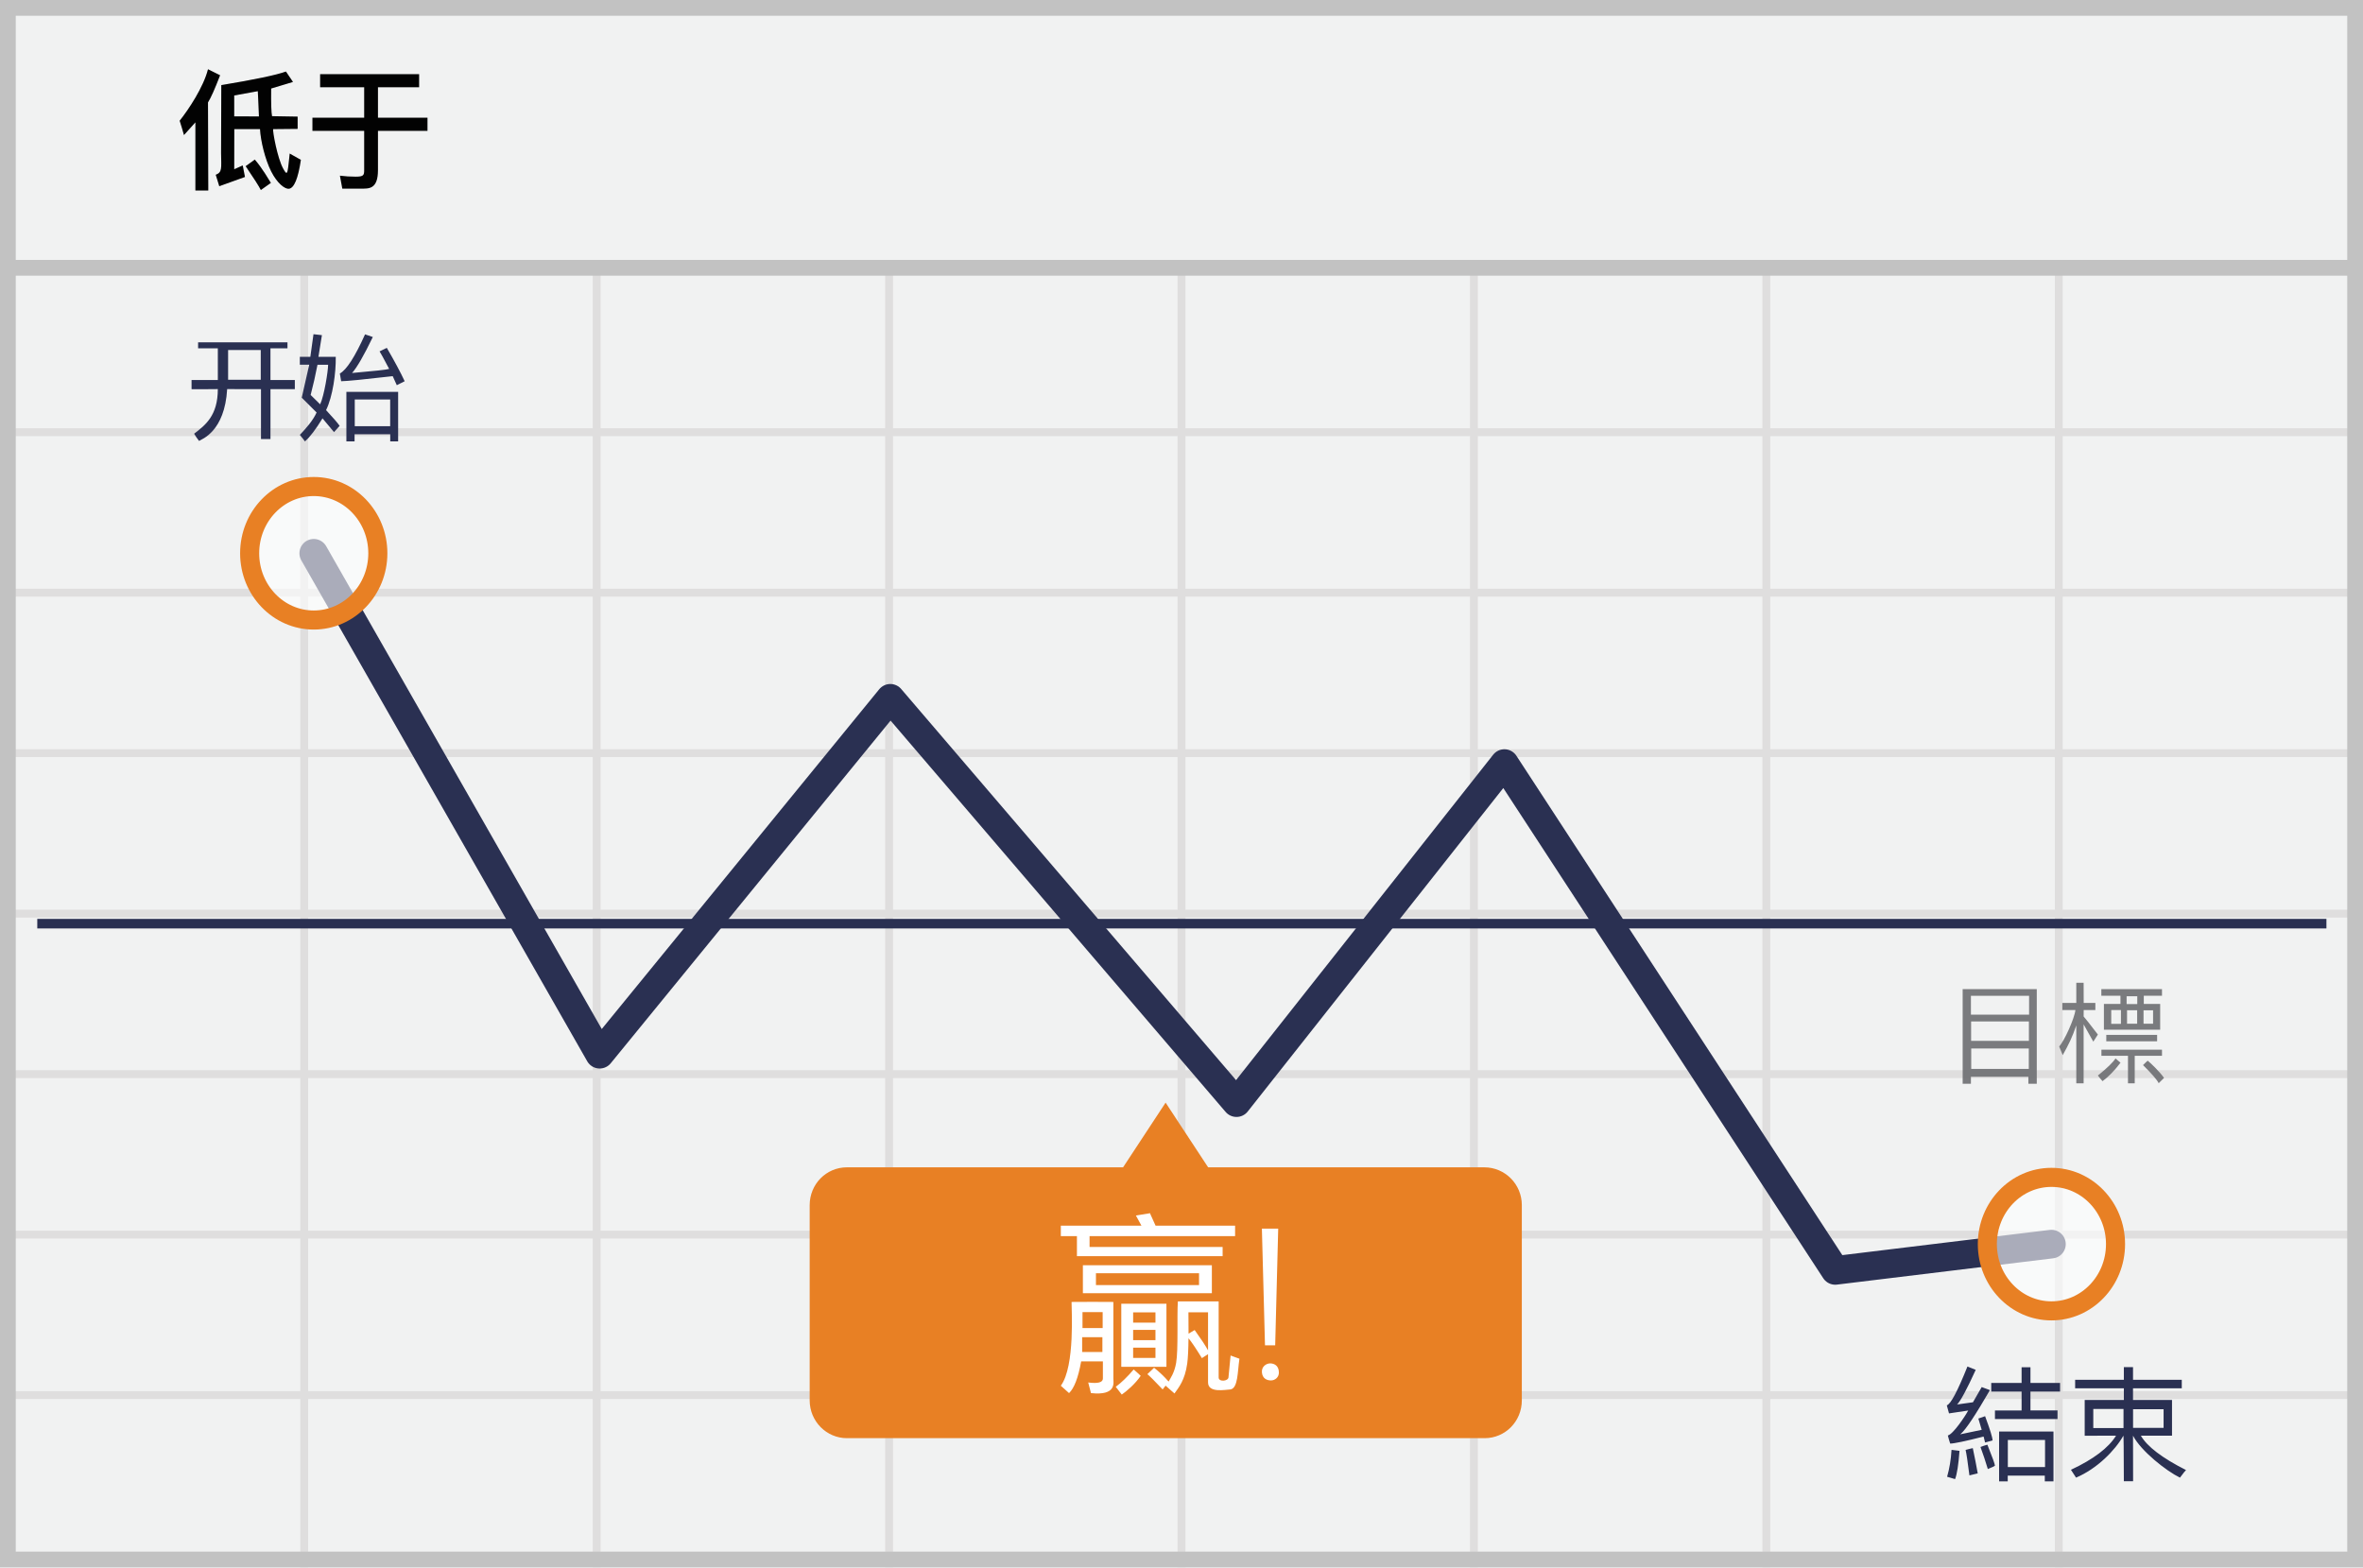
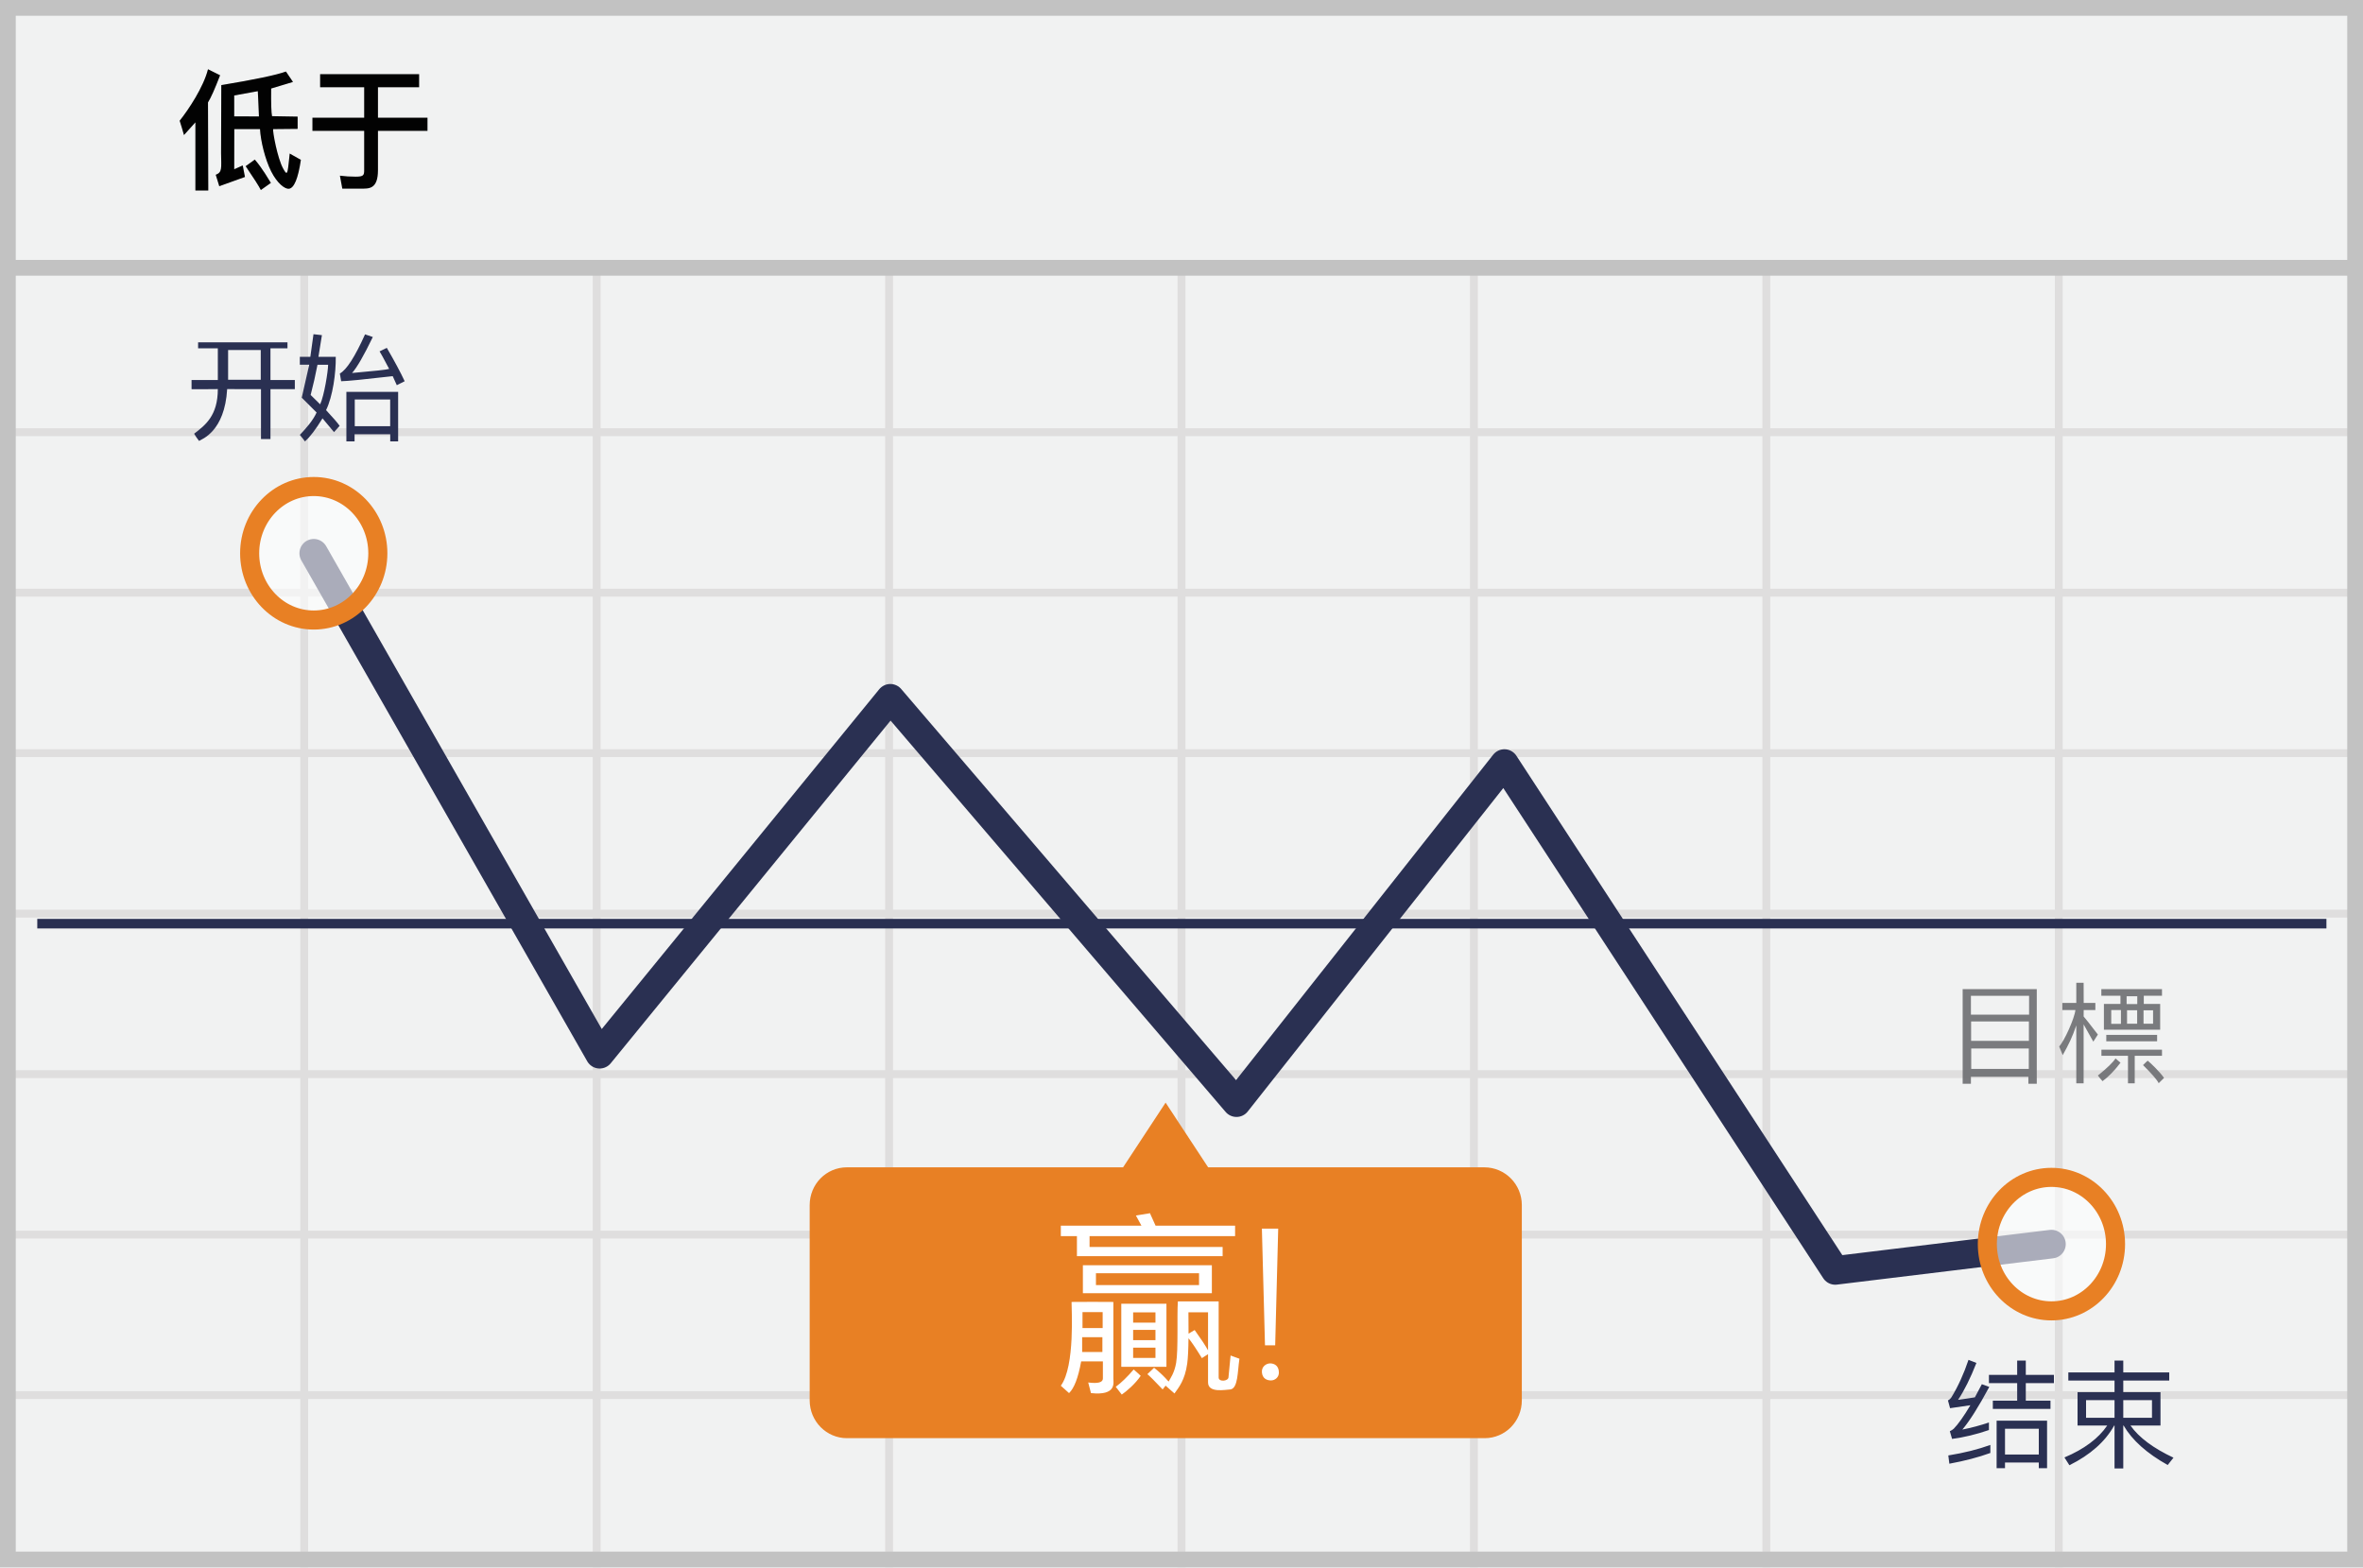
<svg xmlns="http://www.w3.org/2000/svg" width="300" height="199" viewBox="0 0 300 199">
  <g fill="none" fill-rule="evenodd">
-     <path fill="#F1F2F2" d="M0 0h300v199H0z" />
-     <path d="M39.125 55.375V74.75H75.25V55.375H39.125zm0-1H75.25V34h1v20.375h36.125V34h1v20.375H149.5V34h1v20.375h36.125V34h1v20.375h36.125V34h1v20.375h36.125V34h1v20.375H299.5v1h-37.625V74.75H299.5v1h-37.625v19.375H299.5v1h-37.625V115.5H299.5v1h-37.625v19.375H299.5v1h-37.625v19.375H299.5v1h-37.625v19.375H299.5v1h-37.625V199h-1v-21.375H224.75V199h-1v-21.375h-36.125V199h-1v-21.375H150.5V199h-1v-21.375h-36.125V199h-1v-21.375H76.25V199h-1v-21.375H39.125V199h-1v-21.375H1.5v-1h36.625V157.25H1.5v-1h36.625v-19.375H1.5v-1h36.625V116.5H1.5v-1h36.625V96.125H1.5v-1h36.625V75.75H1.5v-1h36.625V55.375H1.5v-1h36.625V34h1v20.375zm221.75 1H224.75V74.75h36.125V55.375zm-37.125 0h-36.125V74.75h36.125V55.375zm-37.125 0H150.5V74.75h36.125V55.375zm-37.125 0h-36.125V74.75H149.5V55.375zm-37.125 0H76.25V74.75h36.125V55.375zM39.125 75.75v19.375H75.25V75.75H39.125zm221.75 0H224.75v19.375h36.125V75.75zm-37.125 0h-36.125v19.375h36.125V75.75zm-37.125 0H150.5v19.375h36.125V75.75zm-37.125 0h-36.125v19.375H149.5V75.75zm-37.125 0H76.25v19.375h36.125V75.75zm-73.25 20.375V115.5H75.25V96.125H39.125zm221.75 0H224.75V115.5h36.125V96.125zm-37.125 0h-36.125V115.5h36.125V96.125zm-37.125 0H150.5V115.5h36.125V96.125zm-37.125 0h-36.125V115.5H149.5V96.125zm-37.125 0H76.25V115.5h36.125V96.125zM39.125 116.5v19.375H75.25V116.5H39.125zm221.75 0H224.75v19.375h36.125V116.5zm-37.125 0h-36.125v19.375h36.125V116.5zm-37.125 0H150.5v19.375h36.125V116.5zm-37.125 0h-36.125v19.375H149.5V116.5zm-37.125 0H76.25v19.375h36.125V116.5zm-73.25 20.375v19.375H75.25v-19.375H39.125zm221.75 0H224.75v19.375h36.125v-19.375zm-37.125 0h-36.125v19.375h36.125v-19.375zm-37.125 0H150.5v19.375h36.125v-19.375zm-37.125 0h-36.125v19.375H149.5v-19.375zm-37.125 0H76.25v19.375h36.125v-19.375zm-73.25 20.375v19.375H75.25V157.25H39.125zm221.75 0H224.75v19.375h36.125V157.25zm-37.125 0h-36.125v19.375h36.125V157.25zm-37.125 0H150.5v19.375h36.125V157.25zm-37.125 0h-36.125v19.375H149.5V157.25zm-37.125 0H76.25v19.375h36.125V157.25z" fill="#DFDEDE" />
+     <path fill="#F1F2F2" fill-rule="nonzero" d="M0 0h300v199H0z" />
+     <path d="M39.125 55.375V74.75H75.25V55.375H39.125zm0-1H75.25V34h1v20.375h36.125V34h1v20.375H149.5V34h1v20.375h36.125V34h1v20.375h36.125V34h1v20.375h36.125V34h1v20.375H299.5v1h-37.625V74.75H299.5v1h-37.625v19.375H299.5v1h-37.625V115.5H299.5v1h-37.625v19.375H299.5v1h-37.625v19.375H299.5v1h-37.625v19.375H299.5v1h-37.625V199h-1v-21.375H224.75V199h-1v-21.375h-36.125V199h-1v-21.375H150.5V199h-1v-21.375h-36.125V199h-1v-21.375H76.25V199h-1v-21.375H39.125V199h-1v-21.375H1.5v-1h36.625V157.25H1.5v-1h36.625v-19.375H1.5v-1h36.625V116.5H1.5v-1h36.625V96.125H1.5v-1h36.625V75.75H1.5v-1h36.625V55.375H1.5v-1h36.625V34h1v20.375zm221.75 1H224.75V74.75h36.125V55.375zm-37.125 0h-36.125V74.75h36.125V55.375zm-37.125 0H150.5V74.75h36.125V55.375zm-37.125 0h-36.125V74.75H149.5V55.375zm-37.125 0H76.25V74.75h36.125V55.375zM39.125 75.75v19.375H75.25V75.75H39.125zm221.75 0H224.75v19.375h36.125V75.75zm-37.125 0h-36.125v19.375h36.125V75.75zm-37.125 0H150.5v19.375h36.125V75.75zm-37.125 0h-36.125v19.375H149.5V75.75zm-37.125 0H76.25v19.375h36.125V75.75zm-73.25 20.375V115.5H75.25V96.125H39.125zm221.75 0H224.75V115.5h36.125V96.125zm-37.125 0h-36.125V115.5h36.125V96.125zm-37.125 0H150.5V115.5h36.125V96.125zm-37.125 0h-36.125V115.5H149.5V96.125zm-37.125 0H76.25V115.5h36.125V96.125zM39.125 116.5v19.375H75.25V116.5H39.125zm221.75 0H224.75v19.375h36.125V116.5zm-37.125 0h-36.125v19.375h36.125V116.5zm-37.125 0H150.5v19.375h36.125V116.5zm-37.125 0h-36.125v19.375H149.5V116.5zm-37.125 0H76.25v19.375h36.125V116.5zm-73.25 20.375v19.375H75.25v-19.375H39.125zm221.75 0H224.75v19.375h36.125v-19.375zm-37.125 0h-36.125v19.375h36.125v-19.375zm-37.125 0H150.5v19.375h36.125v-19.375zm-37.125 0h-36.125v19.375H149.5v-19.375zm-37.125 0H76.25v19.375h36.125v-19.375zm-73.25 20.375v19.375H75.25V157.25H39.125zm221.75 0H224.75v19.375h36.125V157.25zm-37.125 0h-36.125v19.375h36.125V157.25zm-37.125 0H150.5v19.375h36.125V157.25zm-37.125 0h-36.125v19.375H149.5V157.25zm-37.125 0H76.25v19.375h36.125V157.25z" fill="#DFDEDE" fill-rule="nonzero" />
    <path stroke="#C2C2C2" stroke-width="2" d="M1 1h298v197H1z" />
-     <path fill="#C2C2C2" d="M0 33h300v2H0z" />
+     <path fill="#C2C2C2" fill-rule="nonzero" d="M0 33h300v2H0z" />
    <g transform="translate(4 8)">
      <path d="M.732 109.271h290.625" stroke="#2A3052" stroke-width="1.211" stroke-linejoin="round" />
      <path stroke="#2A3052" stroke-width="3.633" stroke-linecap="round" stroke-linejoin="round" d="M35.832 62.246l36.3 63.6 36.9-45.187 43.95 51.337 34.013-43.05 42 64.35 27.45-3.337" />
      <path d="M184.445 140.209h-35.063l-5.4-8.213-5.4 8.213H103.52c-2.625 0-4.725 2.137-4.725 4.8v24.787c0 2.663 2.137 4.8 4.725 4.8h80.962c2.625 0 4.725-2.137 4.725-4.8V145.01c0-2.663-2.137-4.8-4.762-4.8z" fill="#E88024" fill-rule="nonzero" />
-       <ellipse cx="8.363" cy="10.5" rx="8.137" ry="8.475" opacity=".6" transform="translate(248.082 139.459)" fill="#FFF" fill-rule="nonzero" />
+       <ellipse cx="8.363" cy="8.5" rx="8.137" ry="8.475" opacity=".6" transform="translate(248.082 141.459)" fill="#FFF" fill-rule="nonzero" />
      <ellipse stroke="#E88024" stroke-width="2.422" cx="256.445" cy="149.959" rx="8.137" ry="8.475" />
      <ellipse cx="9" cy="9.037" rx="8.137" ry="8.475" opacity=".6" transform="translate(26.832 53.209)" fill="#FFF" fill-rule="nonzero" />
      <ellipse stroke="#E88024" stroke-width="2.422" cx="35.832" cy="62.246" rx="8.137" ry="8.475" />
-       <g fill="#FFF">
+       <g fill="#FFF" fill-rule="nonzero">
        <path d="M156.6 162.804h1.295l.383-14.811h-2.072zM156.212 166.268c.082.794.669.996 1.148.996.478 0 1.005-.36 1.005-.996 0-.943-.667-1.167-1.114-1.167-.447 0-1.12.373-1.039 1.167z" />
        <g>
          <path d="M139.927 165.876c.35.299.648.568.894.805-.714 1.05-1.81 1.971-2.404 2.38-.365-.47-.62-.799-.763-.987.705-.517 1.463-1.25 2.273-2.198zM144.088 157.53v8.005h-5.733v-8.004h5.733zm-1.393 5.571h-2.835v1.304h2.835v-1.304zm0-2.253h-2.835v1.304h2.835v-1.304zm0-2.221h-2.835v1.303h2.835v-1.303zM152.804 148.945v-1.33h-10.096c-.613-1.345-.847-1.872-.7-1.58l-1.796.294.702 1.286H130.68v1.33h2.044v2.544h18.497v-1.173h-16.893v-1.371h18.477zM133.48 152.638h16.375v3.555H133.48v-3.555zm1.658 1.02v1.505h13.088v-1.505h-13.088zM132.043 157.301c1.761-.016 3.53-.016 5.306 0v9.719c0 .514.444 2.21-2.842 1.854l-.35-1.348c1.242.161 1.862-.008 1.862-.506v-2.169h-2.758c-.37 2.058-.882 3.4-1.537 4.023-.202-.169-.55-.481-1.045-.936 1.831-2.476 1.346-9.843 1.364-10.637zm1.344 4.479v1.875h2.57v-1.875h-2.57zm2.605-3.19h-2.561v2.022h2.56v-2.021z" />
          <path d="M149.37 163.93l-.781.503c-.765-1.246-1.331-2.086-1.7-2.521-.017 1.48-.072 2.55-.163 3.21-.297 2.144-1.09 3.05-1.62 3.8l-1.126-.997-.374.482c-.987-1.043-1.633-1.689-1.938-1.938.325-.306.608-.576.85-.811a13.203 13.203 0 0 1 1.845 1.752c.246-.444.742-1.114.958-2.384.287-1.697.091-6 .217-7.795 2.226-.007 3.953-.007 5.18 0v9.612c-.06.658 1.25.543 1.25 0l.264-2.74c.222.093.597.228 1.123.406-.248 1.673-.172 3.704-1.123 3.898-.674.032-2.862.494-2.862-.894v-3.583zm0-.432v-4.883h-2.49c.014 1.008.02 1.911.015 2.71l.776-.457c.852 1.189 1.418 2.05 1.698 2.582l.001.048z" />
        </g>
      </g>
-       <g fill="#2A3052">
-         <path d="M245.781 165.498l1.052.423c-1.146 2.51-1.934 3.976-2.364 4.397l2.011-.28 1.112-1.929c-.033-.011.315.117 1.043.385-1.657 2.85-3.06 5.075-3.769 5.612l2.726-.57-.426-1.43.856-.3c.632 1.696.948 2.722.948 3.076-.533.143-.85.231-.948.265l-.19-.756c-2.34.595-3.754.892-4.242.892a14.75 14.75 0 0 1-.298-1.029c.679-.163 2.203-2.448 2.585-3.167l-2.436.364c-.1-.368-.193-.709-.28-1.023.494-.155 1.368-1.798 2.62-4.93zM247.436 175.715a8.01 8.01 0 0 1 .876-.29c.64 1.594.961 2.484.961 2.669-.053.057-.354.198-.904.421a49.991 49.991 0 0 0-.933-2.8zM246.46 175.86c.076.29.628 3.094.628 3.207l-1.056.254c-.22-1.741-.383-2.819-.486-3.232.405-.124.482-.124.915-.23zM243.76 176.08l1.015.124c-.133 1.776-.321 2.972-.563 3.59a40.545 40.545 0 0 0-1.012-.299c.302-1.055.49-2.193.56-3.415zM248.802 167.586v1.093h3.854v2.397h-3.382v1.089h7.944v-1.09h-3.438v-2.396h3.761v-1.093h-3.76v-1.993h-1.125v1.993zM255.602 180.08v-.728h-4.705v.729H249.8v-6.332h6.905v6.332h-1.103zm.03-5.257h-4.723v3.442h4.724v-3.442zM265.638 167.188v-1.614h1.165v1.614h6.189v1.074h-6.19v1.48h4.951v4.536h-3.956c.795 1.379 2.706 2.834 5.733 4.366-.06.037-.316.358-.766.963-1.695-.811-4.967-3.382-5.961-5.329l.01 5.784h-1.175c-.008-3.975-.03-5.9-.063-5.773-1.035 1.836-3.312 4.175-6.006 5.318l-.648-.997c2.856-1.333 4.765-2.777 5.728-4.332l-3.982.01v-4.545h4.971v-1.48h-6.184v-1.075h6.184zm-.043 3.7h-3.837v2.427h3.837v-2.427zm1.214 2.402h3.874v-2.37h-3.874v2.37z" />
-       </g>
-       <g opacity=".9" fill="#6D6E71">
+       <g opacity=".9" fill="#6D6E71" fill-rule="nonzero">
        <path d="M259.601 129.547h.93v-7.488l1.229 2.193.581-.902c-1.094-1.423-1.698-2.189-1.81-2.298l.01-.813h1.48v-.904h-1.48l-.01-2.555h-.93v2.555h-1.771v.904h1.658c-.1 1.013-1.39 3.915-2.061 4.62.012.004.163.372.45 1.105.78-1.394 1.193-2.23 1.724-3.776v7.36zM245.173 129.602V117.58h9.41v12.022h-1.068v-.893h-7.292v.893h-1.05zm8.436-11.17h-7.385v2.389h7.385v-2.39zm-.024 3.26h-7.337v2.459h7.337v-2.46zm-.014 3.427h-7.309v2.592h7.309v-2.592zM262.78 117.58h7.7v.84h-2.311v1.043h2.08v3.272h-7.142v-3.272h2.1v-1.043h-2.428v-.84zm4.563.904h-1.354v.997h1.354v-.997zm.795 1.791v1.7h1.211v-1.7h-1.21zm-.81-.011h-1.285v1.708h1.285v-1.708zm-2.059-.022h-1.233v1.746h1.233v-1.746zM269.862 123.394v.812h-6.454v-.812zM270.48 125.269v.776h-3.46v3.497h-.857v-3.497h-3.373v-.776z" />
        <path d="M268.072 127.23c.292-.293.49-.48.594-.562.363.276 1.617 1.5 2.074 2.19-.157.17-.383.392-.677.668-.226-.446-.89-1.21-1.991-2.296zM264.577 126.384c.304.26.516.44.637.54-.757 1.003-1.517 1.785-2.281 2.345a9.652 9.652 0 0 1-.592-.718c1.206-.975 1.951-1.698 2.236-2.167z" />
      </g>
-       <g fill="#2A3052">
+       <g fill="#2A3052" fill-rule="nonzero">
        <path d="M35.8 34.432l1.07.12-.442 2.752c.142.01.875.01 2.199 0 .036 2.02-.38 5.034-1.23 6.767.913.98 1.487 1.647 1.723 1.999l-.712.794-1.464-1.748c-.853 1.4-1.596 2.376-2.227 2.927a15.61 15.61 0 0 0-.65-.827c.826-.883 1.642-1.785 2.128-2.845l-1.886-1.88.948-4.185h-1.19v-1.002H35.4l.4-2.872zm1.857 3.88h-1.35a59.844 59.844 0 0 1-.868 3.834c.501.488.904.884 1.207 1.187.517-1.102 1.01-4.237 1.01-5.021zM42.346 34.451l.985.338c-1.131 2.346-2.01 3.87-2.634 4.568 2.851-.248 4.42-.421 4.709-.519-.698-1.325-1.104-2.067-1.217-2.226l.92-.446c.992 1.707 1.748 3.12 2.268 4.237l-1 .503-.52-1.148c-3.605.416-5.786.63-6.544.645a26.762 26.762 0 0 0-.167-.98c.854-.469 1.921-2.126 3.2-4.972zM45.543 48.043v-.908h-4.527v.908h-1.04V41.75h6.571v6.292h-1.004zm-.007-5.323H41.04v3.389h4.495V42.72zM21.151 36.225v-.758h11.346v.758h-2.16v4.02h3.094v1.166h-3.093v6.332h-1.204v-6.332l-4.293-.009c-.321 5.406-3.21 6.341-3.571 6.579a8.93 8.93 0 0 1-.626-.914c1.41-1.08 3.011-2.285 3.011-5.665-1.204.006-2.547.032-3.336.01v-1.168h3.336v-4.019h-2.504zm7.953.212H24.96v3.781h4.144v-3.781z" />
      </g>
-       <path d="M18.81 7.328c1.1-1.376 3.022-4.247 3.596-6.535l1.537.763c-.675 1.753-1.188 2.902-1.537 3.448l.036 11.18h-1.635v-8.65a68.046 68.046 0 0 1-1.45 1.614 48.802 48.802 0 0 0-.547-1.82zM25.736 13.491l1.08-.486.284 1.463-3.262 1.174c-.21-.675-.359-1.159-.447-1.45.831-.334.704-.764.676-2.75l.028-8.636c4.288-.713 7.024-1.288 8.207-1.724l.894 1.323c-1.51.446-2.434.724-2.77.834-.02 1.885.016 3.055.111 3.511l3.25.056v1.557c-1.87.02-2.905.03-3.106.03-.093.25.546 3.707 1.259 4.993.446.805.544.85.696-.549l.145-1.341 1.418.8c-.352 2.364-.857 3.587-1.514 3.668-.497.061-1.479-.655-2.259-2.204-.766-1.52-1.335-3.857-1.416-5.366h-3.264l-.01 5.097zm2.996-9.914c-.519.096-2.323.428-2.997.544v2.653l3.14.01c0-.442-.143-2.978-.143-3.207z" fill="#D8D8D8" />
-       <path d="M27.188 13.098a29.057 29.057 0 0 1 1.162-.837c.975 1.128 1.802 2.592 2.041 2.96l-1.274.904c-.257-.502-.9-1.51-1.93-3.027z" fill="#D8D8D8" />
-       <path d="M18.81 7.328c1.1-1.376 3.022-4.247 3.596-6.535l1.537.763c-.675 1.753-1.188 2.902-1.537 3.448l.036 11.18h-1.635v-8.65a68.046 68.046 0 0 1-1.45 1.614 48.802 48.802 0 0 0-.547-1.82zM25.736 13.491l1.08-.486.284 1.463-3.262 1.174c-.21-.675-.359-1.159-.447-1.45.831-.334.704-.764.676-2.75l.028-8.636c4.288-.713 7.024-1.288 8.207-1.724l.894 1.323c-1.51.446-2.434.724-2.77.834-.02 1.885.016 3.055.111 3.511l3.25.056v1.557c-1.87.02-2.905.03-3.106.03-.093.25.546 3.707 1.259 4.993.446.805.544.85.696-.549l.145-1.341 1.418.8c-.352 2.364-.857 3.587-1.514 3.668-.497.061-1.479-.655-2.259-2.204-.766-1.52-1.335-3.857-1.416-5.366h-3.264l-.01 5.097zm2.996-9.914c-.519.096-2.323.428-2.997.544v2.653l3.14.01c0-.442-.143-2.978-.143-3.207z" fill="#020202" />
-       <path d="M27.188 13.098a29.057 29.057 0 0 1 1.162-.837c.975 1.128 1.802 2.592 2.041 2.96l-1.274.904c-.257-.502-.9-1.51-1.93-3.027zM36.641 1.415V3.08h5.593v3.865h-6.57v1.67h6.57v4.989c0 .646-.083.826-1.088.826-.67 0-1.335-.042-1.993-.126l.304 1.646h2.356c.99 0 2.173.115 2.173-2.346V8.616h6.288v-1.67h-6.288V3.08h5.226V1.415h-12.57z" fill="#020202" />
+       <g fill-rule="nonzero">
+         <path d="M18.81 7.328c1.1-1.376 3.022-4.247 3.596-6.535l1.537.763c-.675 1.753-1.188 2.902-1.537 3.448l.036 11.18h-1.635v-8.65a68.046 68.046 0 0 1-1.45 1.614 48.802 48.802 0 0 0-.547-1.82zM25.736 13.491l1.08-.486.284 1.463-3.262 1.174c-.21-.675-.359-1.159-.447-1.45.831-.334.704-.764.676-2.75l.028-8.636c4.288-.713 7.024-1.288 8.207-1.724l.894 1.323c-1.51.446-2.434.724-2.77.834-.02 1.885.016 3.055.111 3.511l3.25.056v1.557c-1.87.02-2.905.03-3.106.03-.093.25.546 3.707 1.259 4.993.446.805.544.85.696-.549l.145-1.341 1.418.8c-.352 2.364-.857 3.587-1.514 3.668-.497.061-1.479-.655-2.259-2.204-.766-1.52-1.335-3.857-1.416-5.366h-3.264l-.01 5.097zm2.996-9.914c-.519.096-2.323.428-2.997.544v2.653l3.14.01c0-.442-.143-2.978-.143-3.207z" fill="#D8D8D8" />
+         <path d="M27.188 13.098a29.057 29.057 0 0 1 1.162-.837c.975 1.128 1.802 2.592 2.041 2.96l-1.274.904c-.257-.502-.9-1.51-1.93-3.027z" fill="#D8D8D8" />
+         <path d="M18.81 7.328c1.1-1.376 3.022-4.247 3.596-6.535l1.537.763c-.675 1.753-1.188 2.902-1.537 3.448l.036 11.18h-1.635v-8.65a68.046 68.046 0 0 1-1.45 1.614 48.802 48.802 0 0 0-.547-1.82zM25.736 13.491l1.08-.486.284 1.463-3.262 1.174c-.21-.675-.359-1.159-.447-1.45.831-.334.704-.764.676-2.75l.028-8.636c4.288-.713 7.024-1.288 8.207-1.724l.894 1.323c-1.51.446-2.434.724-2.77.834-.02 1.885.016 3.055.111 3.511l3.25.056v1.557c-1.87.02-2.905.03-3.106.03-.093.25.546 3.707 1.259 4.993.446.805.544.85.696-.549l.145-1.341 1.418.8c-.352 2.364-.857 3.587-1.514 3.668-.497.061-1.479-.655-2.259-2.204-.766-1.52-1.335-3.857-1.416-5.366h-3.264l-.01 5.097zm2.996-9.914c-.519.096-2.323.428-2.997.544v2.653l3.14.01c0-.442-.143-2.978-.143-3.207z" fill="#020202" />
+         <path d="M27.188 13.098a29.057 29.057 0 0 1 1.162-.837c.975 1.128 1.802 2.592 2.041 2.96l-1.274.904c-.257-.502-.9-1.51-1.93-3.027zM36.641 1.415V3.08h5.593v3.865h-6.57v1.67h6.57v4.989c0 .646-.083.826-1.088.826-.67 0-1.335-.042-1.993-.126l.304 1.646h2.356c.99 0 2.173.115 2.173-2.346V8.616h6.288v-1.67h-6.288V3.08h5.226V1.415h-12.57z" fill="#020202" />
+       </g>
    </g>
+     <path d="M252.69 183.454v1.02c-1.53.555-3.255 1.005-5.205 1.365l-.135-1.05c2.04-.33 3.81-.78 5.34-1.335zm-2.775-10.8l1.005.39c-.765 1.95-1.545 3.51-2.325 4.68.705-.09 1.41-.195 2.13-.315.285-.54.585-1.095.885-1.665l.945.345c-1.365 2.535-2.505 4.335-3.42 5.415a26.668 26.668 0 0 0 3.375-.9v.96c-1.62.555-3.18.93-4.68 1.125l-.285-.975c.195-.09.36-.195.495-.315.57-.585 1.275-1.575 2.115-2.985-.855.135-1.71.255-2.58.375l-.27-.99c.165-.075.315-.21.45-.405.84-1.38 1.56-2.955 2.16-4.74zm2.595 1.905h3.585v-1.815h1.095v1.815h3.57v1.05h-3.57v2.22h3.135v1.05h-7.32v-1.05h3.09v-2.22h-3.585v-1.05zm7.38 5.82v6.03h-1.05v-.72h-4.29v.72h-1.065v-6.03h6.405zm-5.34 4.29h4.29v-3.27h-4.29v3.27zm8.04-10.425h5.865v-1.5h1.11v1.5h5.835v1.035h-5.835v1.47h4.725v4.245h-3.81c1.08 1.53 2.91 2.88 5.46 4.08l-.735.93c-2.655-1.485-4.515-3.15-5.595-5.01h-.045v5.445h-1.11v-5.445h-.045c-1.14 2.04-3.03 3.72-5.685 5.04l-.63-.99c2.49-1.05 4.305-2.4 5.43-4.05h-3.765v-4.245h4.695v-1.47h-5.865v-1.035zm10.62 5.76v-2.235h-3.645v2.235h3.645zm-4.755 0v-2.235h-3.615v2.235h3.615z" fill="#2A3052" />
  </g>
</svg>
